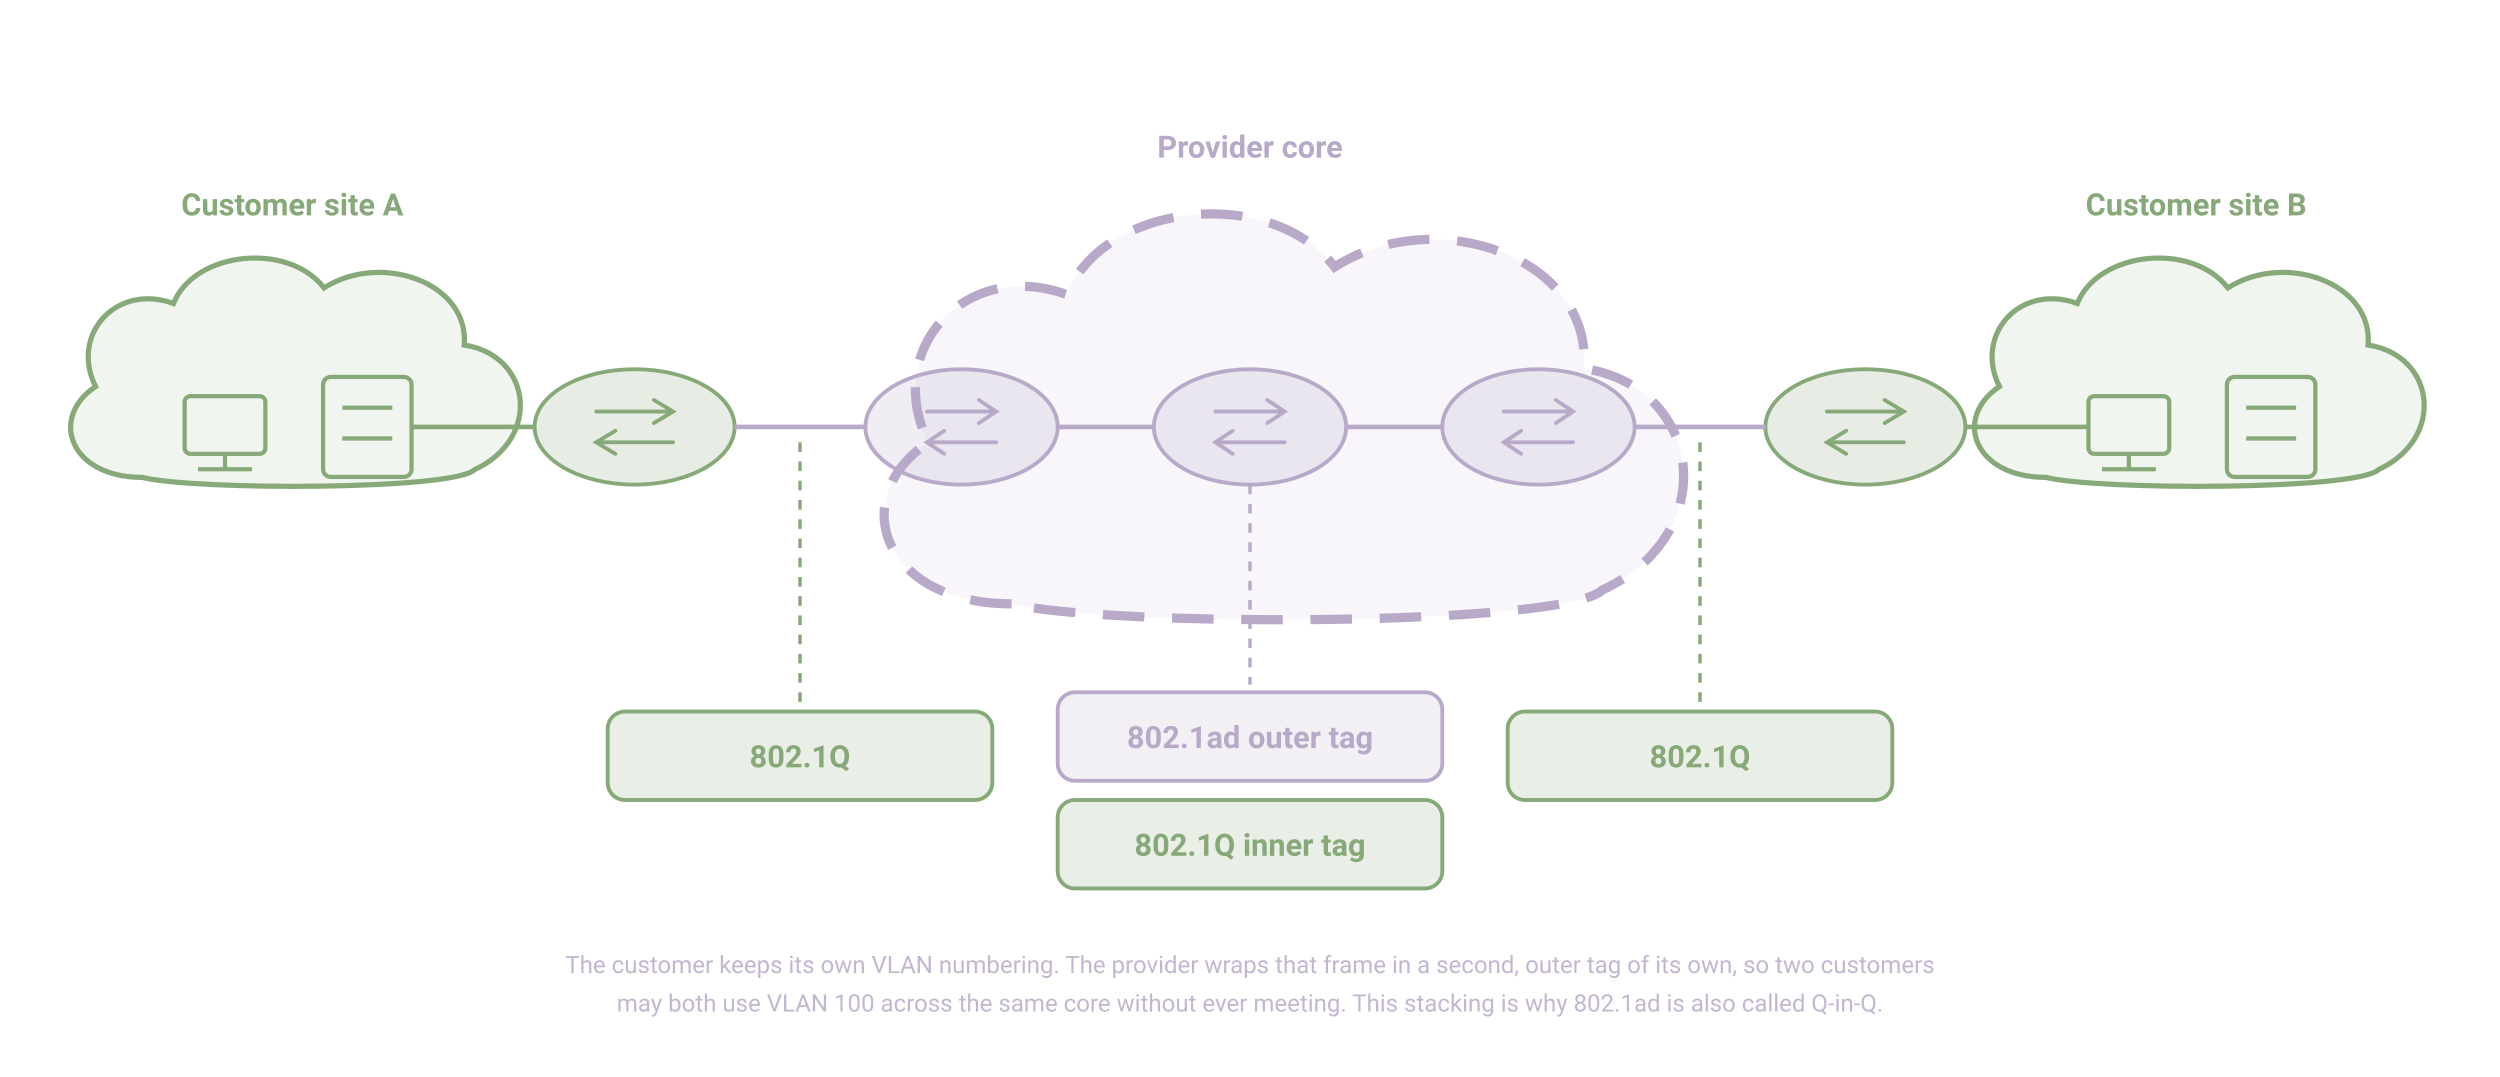
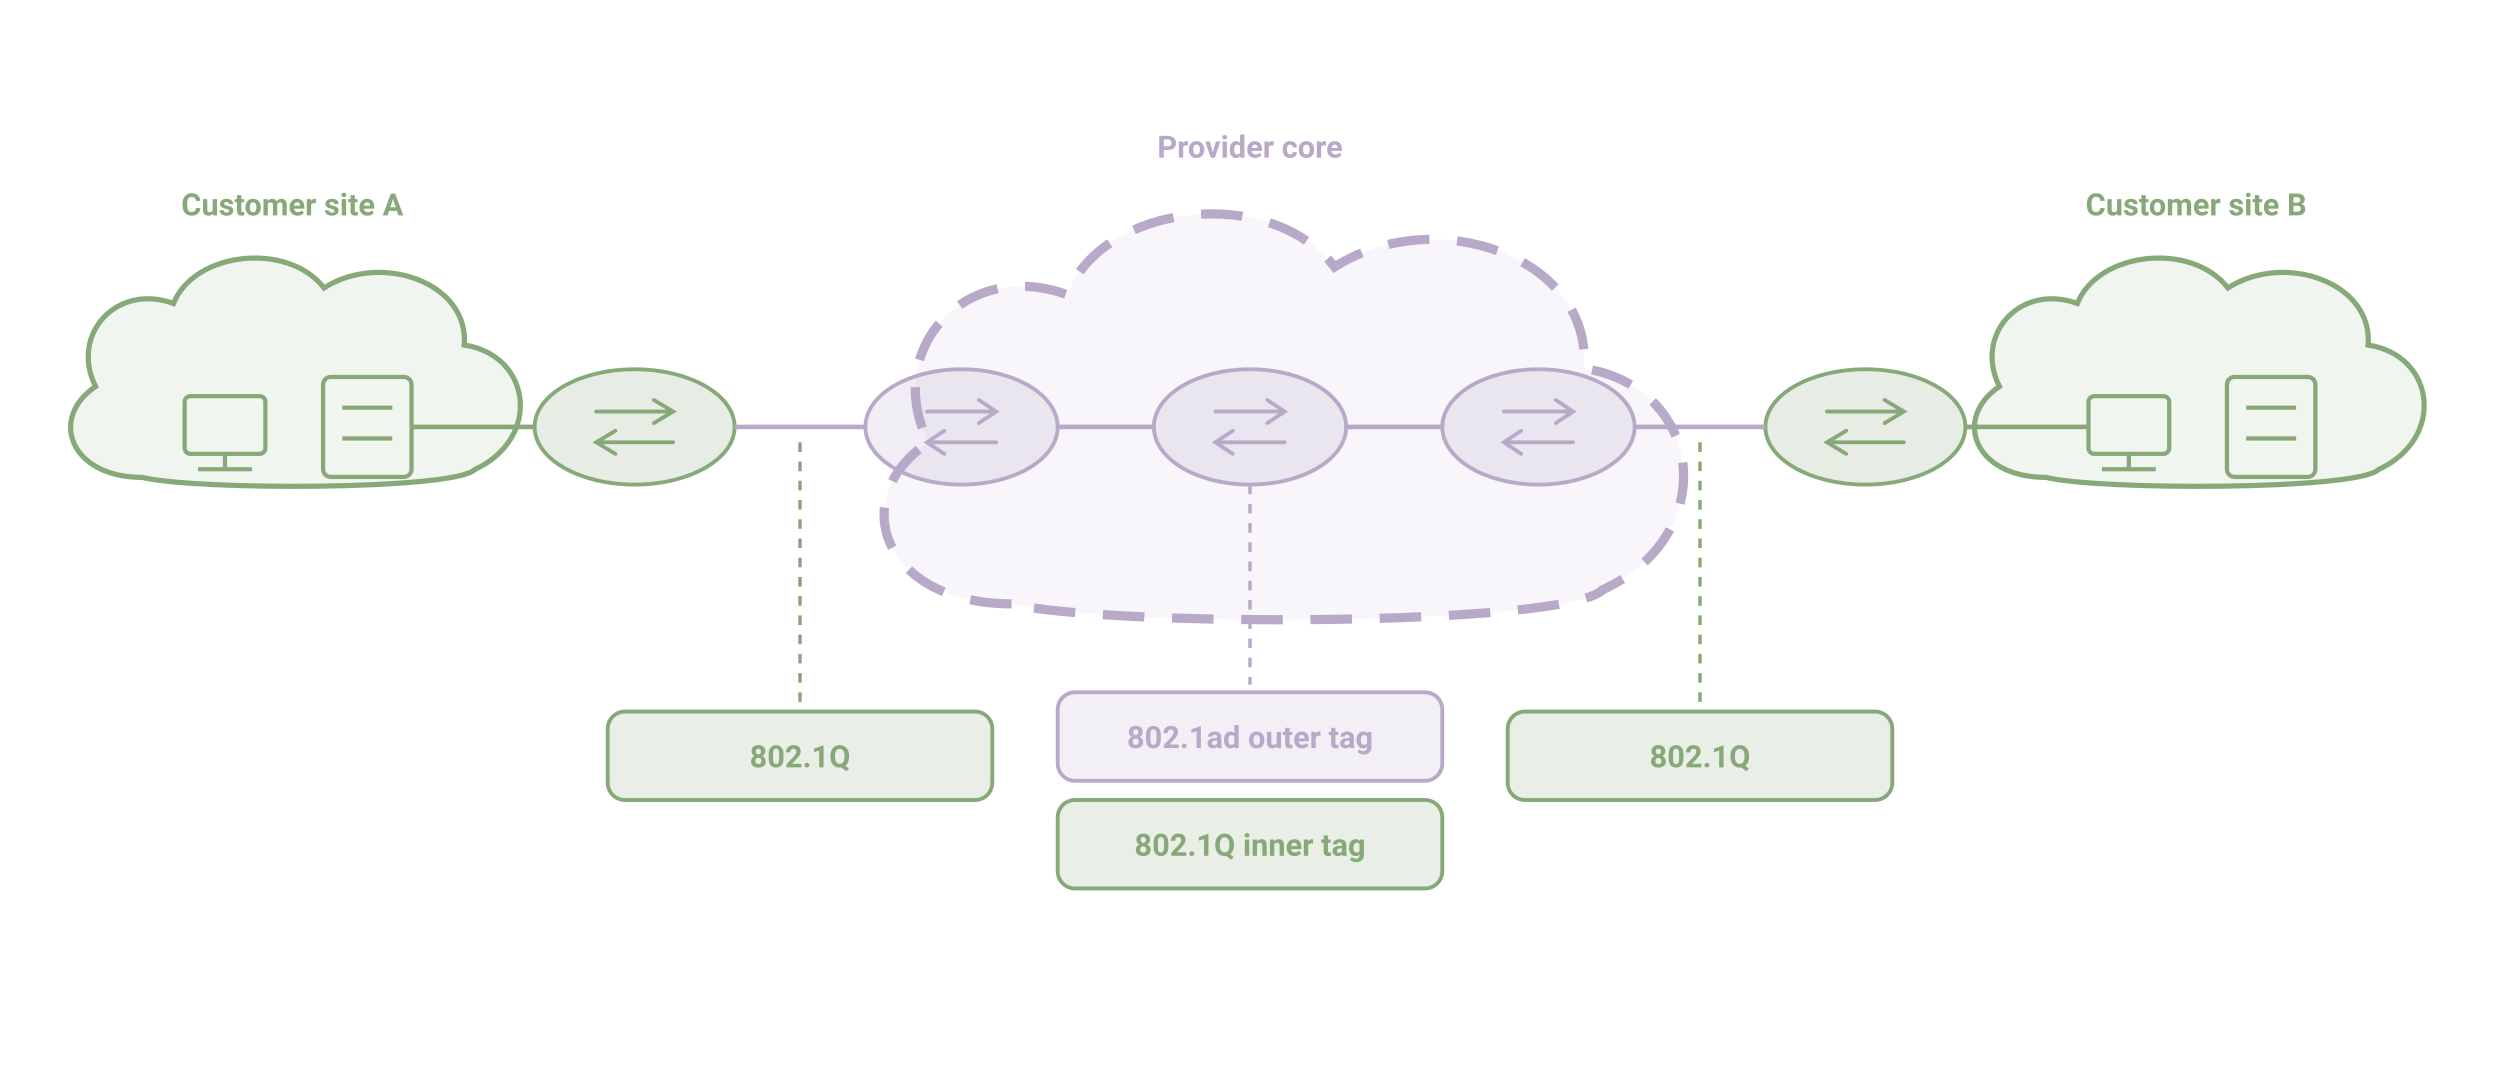
<svg xmlns="http://www.w3.org/2000/svg" width="1300" height="560" viewBox="0 0 1300 560" role="img" aria-labelledby="t d">
  <defs>
    <marker id="as" markerWidth="9" markerHeight="9" refX="8" refY="4.5" orient="auto">
      <path d="M0,0 L9,4.5 L0,9 Z" fill="#87A878" />
    </marker>
    <marker id="al" markerWidth="9" markerHeight="9" refX="8" refY="4.5" orient="auto">
      <path d="M0,0 L9,4.5 L0,9 Z" fill="#B8A9C9" />
    </marker>
  </defs>
  <style>
 text{font-family:'Segoe UI',system-ui,-apple-system,Roboto,Arial,sans-serif}
 .dev{fill:#87A878;fill-opacity:.18;stroke:#87A878;stroke-width:2}
 .host{fill:#B8A9C9;fill-opacity:.18;stroke:#B8A9C9;stroke-width:2}
 .dim{fill:#B8A9C9;fill-opacity:.07;stroke:#B8A9C9;stroke-width:2;stroke-dasharray:7 5}
 .ext{fill:#B8A9C9;fill-opacity:.07;stroke:#B8A9C9;stroke-width:2;stroke-dasharray:7 5}
 .chip{fill:#87A878;fill-opacity:.12;stroke:none}
 .chipl{fill:#B8A9C9;fill-opacity:.12;stroke:none}
 .nd{font-size:16px;font-weight:600;fill:#87A878}
 .nh{font-size:16px;font-weight:600;fill:#B8A9C9}
 .el{font-size:12px;fill:#87A878}
 .elh{font-size:12px;fill:#B8A9C9}
 .note{font-size:12.5px;fill:#B8A9C9}
 .nt{font-size:13px;font-weight:600;fill:#B8A9C9}
</style>
  <path d="M40 95 C12 95 4 72 22 60 C12 40 30 20 52 28 C60 8 96 4 110 22 C132 8 166 20 164 44 C190 48 194 80 168 92 C160 100 60 100 40 95 Z" transform="translate(20,120) scale(1.35)" fill="#87A878" fill-opacity=".12" stroke="#87A878" stroke-width="2" />
  <path d="M40 95 C12 95 4 72 22 60 C12 40 30 20 52 28 C60 8 96 4 110 22 C132 8 166 20 164 44 C190 48 194 80 168 92 C160 100 60 100 40 95 Z" transform="translate(1010,120) scale(1.35)" fill="#87A878" fill-opacity=".12" stroke="#87A878" stroke-width="2" />
  <path d="M40 95 C12 95 4 72 22 60 C12 40 30 20 52 28 C60 8 96 4 110 22 C132 8 166 20 164 44 C190 48 194 80 168 92 C160 100 60 100 40 95 Z" transform="translate(430,86) scale(2.4)" fill="#B8A9C9" fill-opacity=".10" stroke="#B8A9C9" stroke-width="2" stroke-dasharray="9 6" />
  <text class="nd" x="152" y="112" text-anchor="middle" font-size="14">Customer site A</text>
  <text class="nd" x="1142" y="112" text-anchor="middle" font-size="14">Customer site B</text>
  <text class="nh" x="650" y="82" text-anchor="middle" font-size="15">Provider core</text>
  <g fill="none" stroke="#87A878" stroke-width="2.2" stroke-linejoin="round">
    <rect x="96" y="206" width="42" height="30" rx="3" />
    <line x1="117" y1="236" x2="117" y2="244" />
    <line x1="103" y1="244" x2="131" y2="244" />
    <rect x="168" y="196" width="46" height="52" rx="4" />
    <line x1="178" y1="212" x2="204" y2="212" />
    <line x1="178" y1="228" x2="204" y2="228" />
    <rect x="1086" y="206" width="42" height="30" rx="3" />
    <line x1="1107" y1="236" x2="1107" y2="244" />
    <line x1="1093" y1="244" x2="1121" y2="244" />
    <rect x="1158" y="196" width="46" height="52" rx="4" />
    <line x1="1168" y1="212" x2="1194" y2="212" />
    <line x1="1168" y1="228" x2="1194" y2="228" />
  </g>
  <g>
    <ellipse cx="330" cy="222" rx="52" ry="30" fill="#87A878" fill-opacity=".20" stroke="#87A878" stroke-width="2" />
    <ellipse cx="970" cy="222" rx="52" ry="30" fill="#87A878" fill-opacity=".20" stroke="#87A878" stroke-width="2" />
    <ellipse cx="500" cy="222" rx="50" ry="30" fill="#B8A9C9" fill-opacity=".20" stroke="#B8A9C9" stroke-width="2" />
    <ellipse cx="650" cy="222" rx="50" ry="30" fill="#B8A9C9" fill-opacity=".20" stroke="#B8A9C9" stroke-width="2" />
    <ellipse cx="800" cy="222" rx="50" ry="30" fill="#B8A9C9" fill-opacity=".20" stroke="#B8A9C9" stroke-width="2" />
  </g>
  <g fill="none" stroke-linecap="round" stroke-width="2">
    <g stroke="#87A878">
      <path d="M310 214 L350 214 M340 208 L350 214 L340 220" />
      <path d="M350 230 L310 230 M320 224 L310 230 L320 236" />
      <path d="M950 214 L990 214 M980 208 L990 214 L980 220" />
      <path d="M990 230 L950 230 M960 224 L950 230 L960 236" />
    </g>
    <g stroke="#B8A9C9">
      <path d="M482 214 L518 214 M509 208 L518 214 L509 220" />
      <path d="M518 230 L482 230 M491 224 L482 230 L491 236" />
      <path d="M632 214 L668 214 M659 208 L668 214 L659 220" />
      <path d="M668 230 L632 230 M641 224 L632 230 L641 236" />
      <path d="M782 214 L818 214 M809 208 L818 214 L809 220" />
      <path d="M818 230 L782 230 M791 224 L782 230 L791 236" />
    </g>
  </g>
  <g stroke-width="2.4">
    <line x1="214" y1="222" x2="278" y2="222" stroke="#87A878" />
    <line x1="382" y1="222" x2="450" y2="222" stroke="#B8A9C9" />
    <line x1="550" y1="222" x2="600" y2="222" stroke="#B8A9C9" />
    <line x1="700" y1="222" x2="750" y2="222" stroke="#B8A9C9" />
    <line x1="850" y1="222" x2="918" y2="222" stroke="#B8A9C9" />
    <line x1="1022" y1="222" x2="1086" y2="222" stroke="#87A878" />
  </g>
  <g stroke-dasharray="5 5" stroke-width="1.8">
    <line x1="416" y1="230" x2="416" y2="366" stroke="#87A878" />
    <line x1="650" y1="252" x2="650" y2="356" stroke="#B8A9C9" />
    <line x1="884" y1="230" x2="884" y2="366" stroke="#87A878" />
  </g>
  <g>
    <rect class="dev" x="316" y="370" width="200" height="46" rx="9" />
    <rect class="host" x="550" y="360" width="200" height="46" rx="9" />
    <rect class="dev" x="550" y="416" width="200" height="46" rx="9" />
    <rect class="dev" x="784" y="370" width="200" height="46" rx="9" />
  </g>
  <g text-anchor="middle">
    <text class="nd" x="416" y="399" font-size="15">802.1Q</text>
    <text class="nh" x="650" y="389" font-size="15">802.1ad outer tag</text>
    <text class="nd" x="650" y="445" font-size="15">802.1Q inner tag</text>
    <text class="nd" x="884" y="399" font-size="15">802.1Q</text>
  </g>
-   <text class="note" x="650" y="506" text-anchor="middle" fill-opacity=".85">The customer keeps its own VLAN numbering. The provider wraps that frame in a second, outer tag of its own, so two customers</text>
-   <text class="note" x="650" y="526" text-anchor="middle" fill-opacity=".85">may both use VLAN 100 across the same core without ever meeting. This stacking is why 802.1ad is also called Q-in-Q.</text>
</svg>
